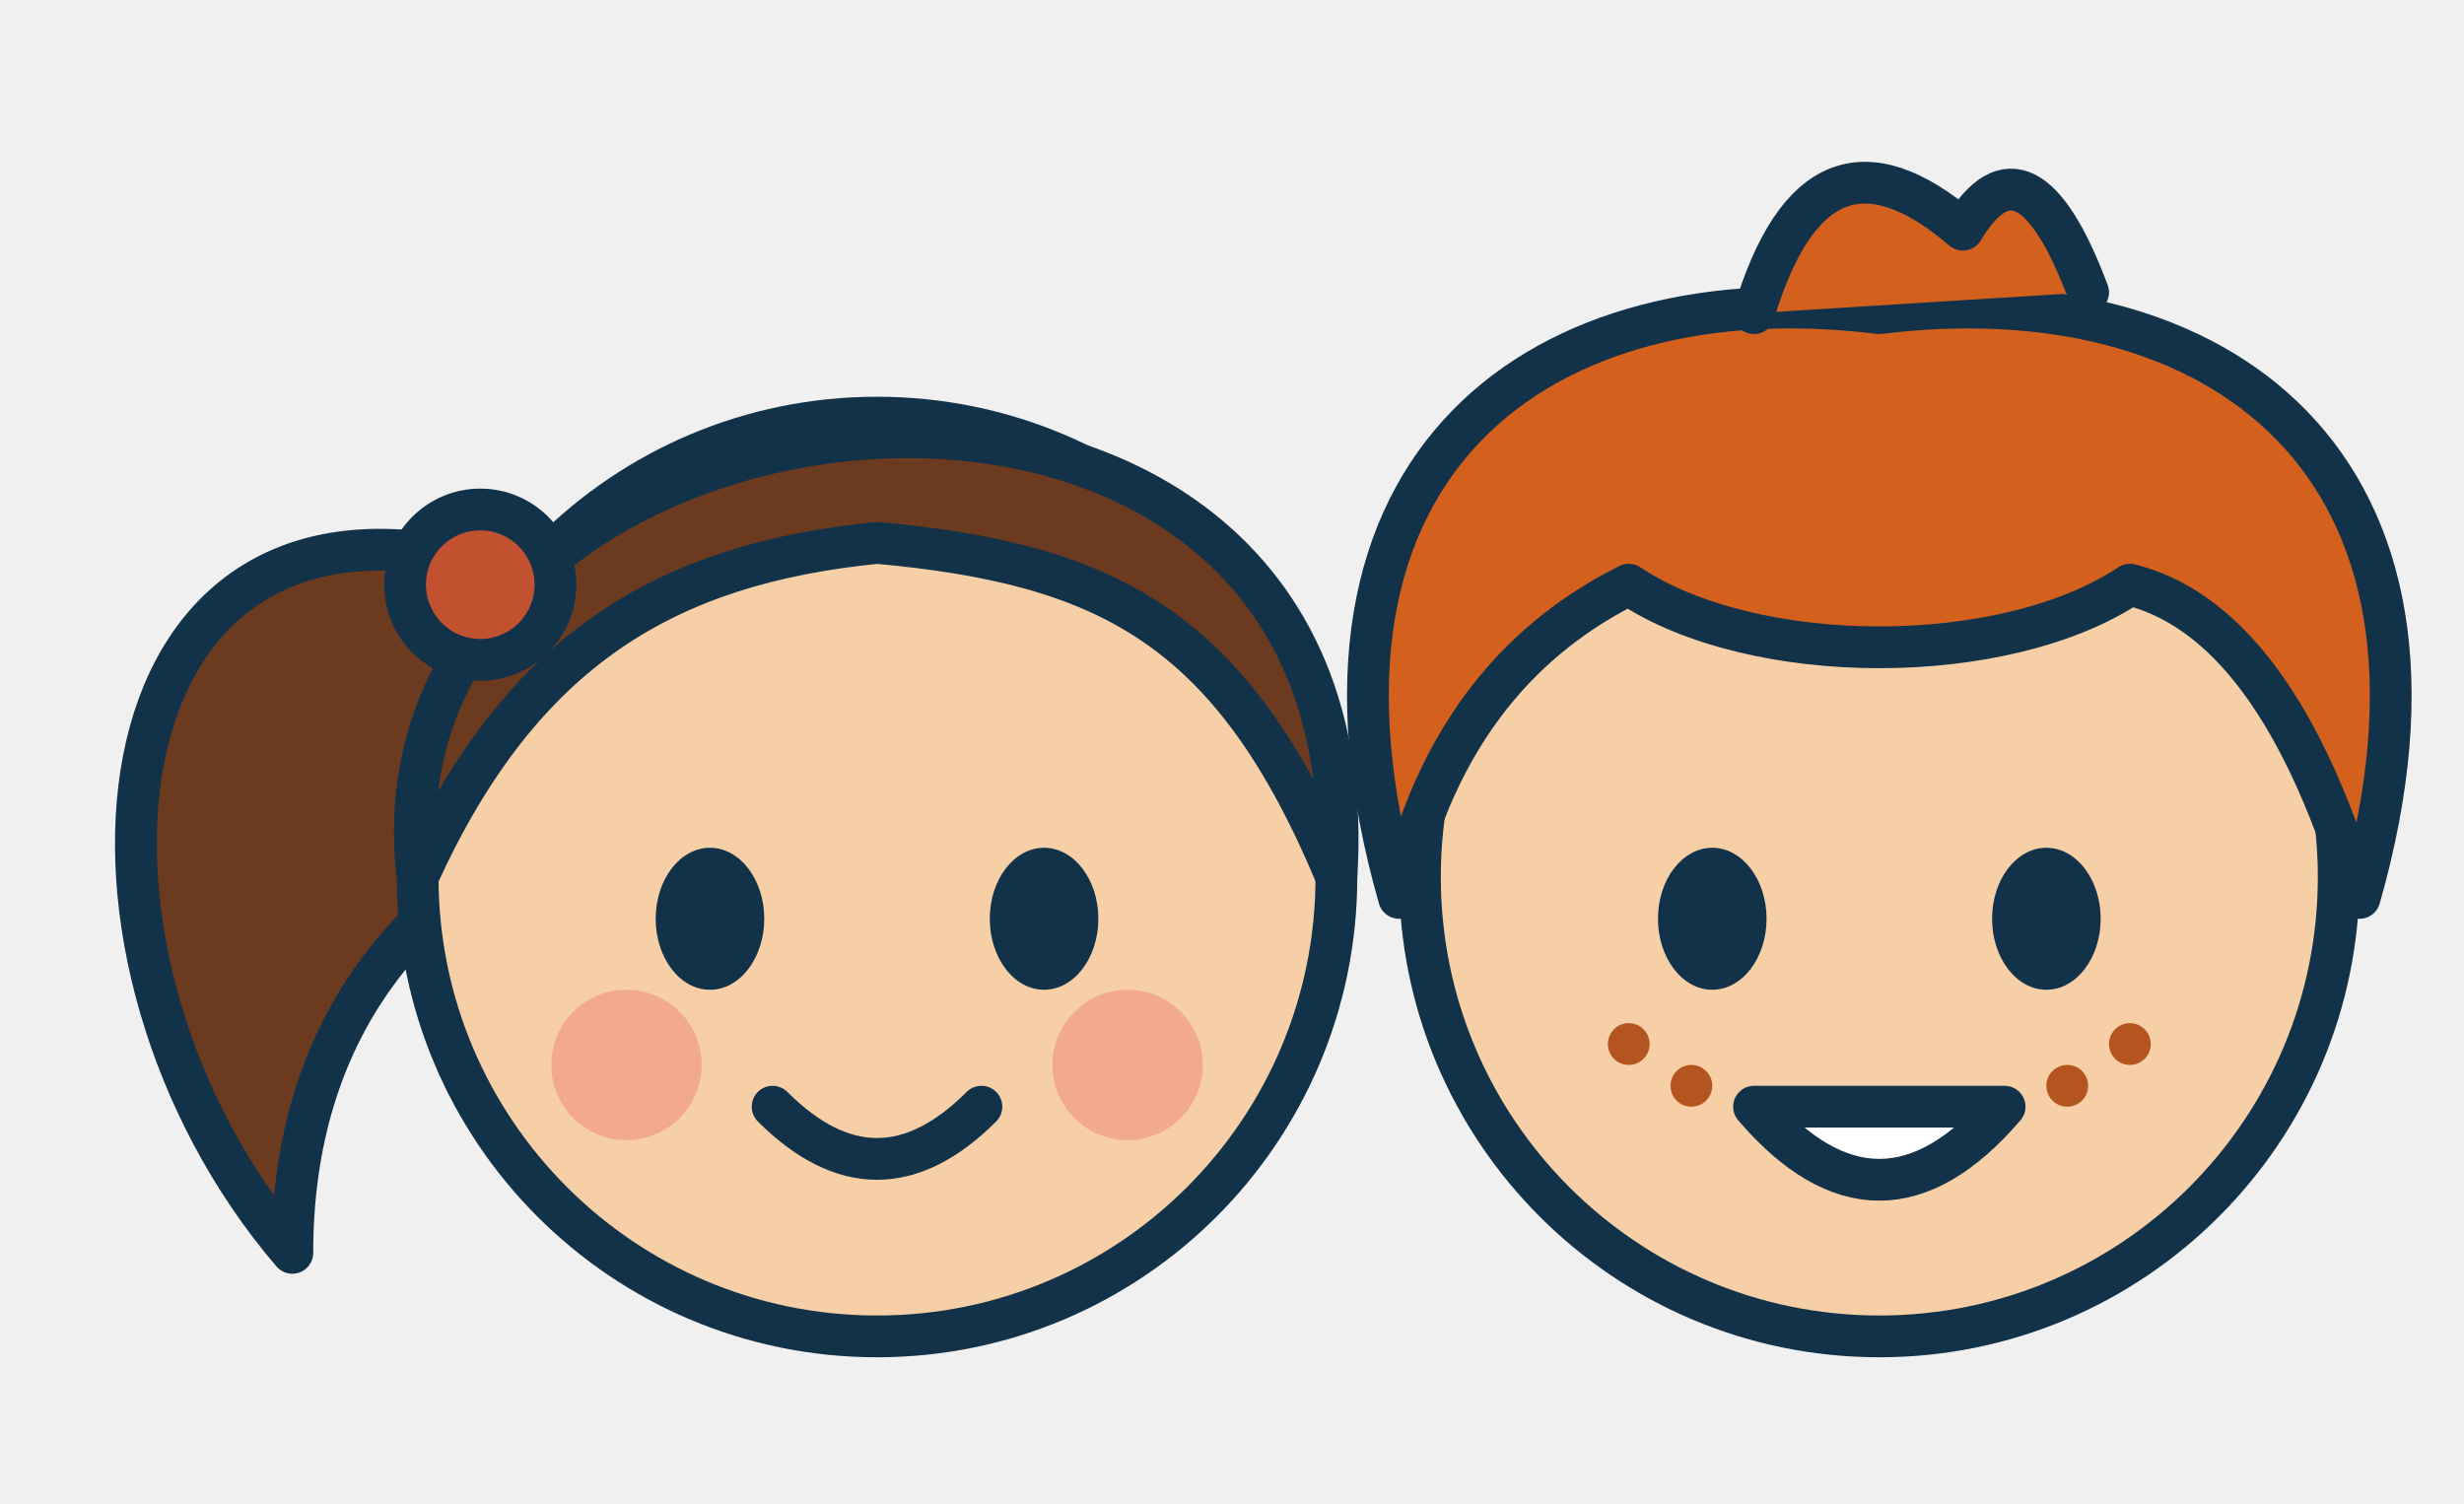
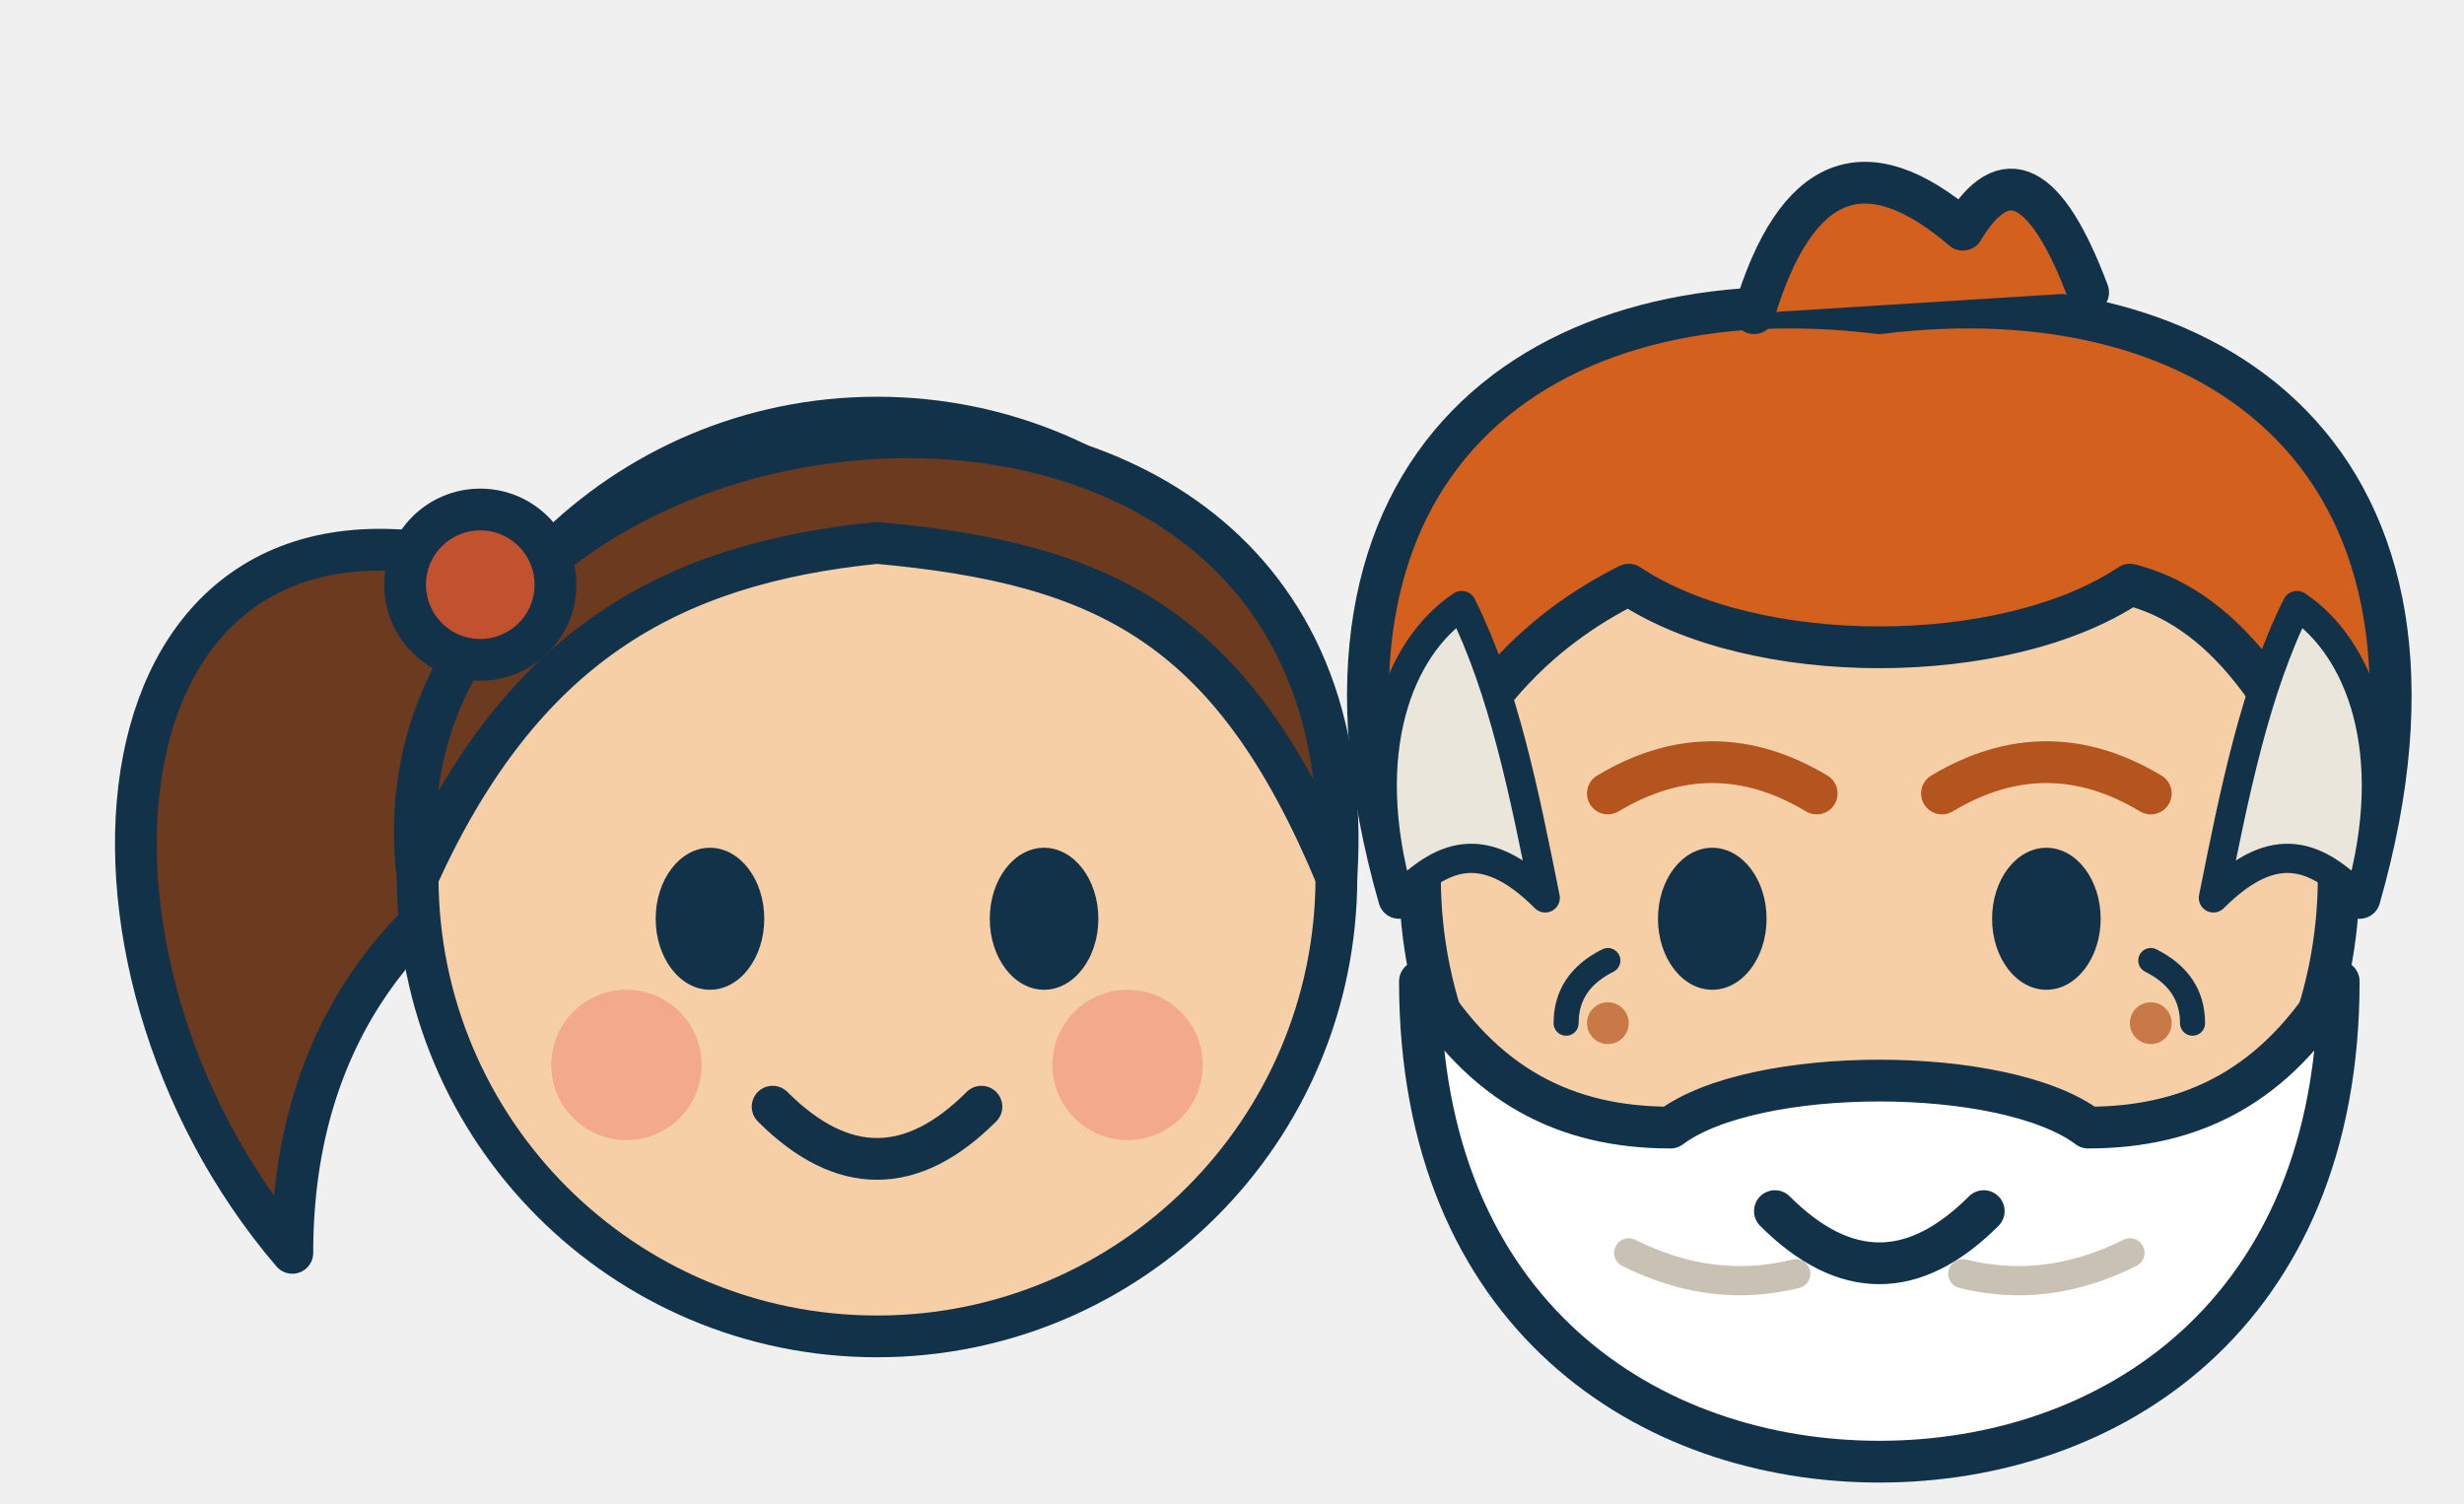
<svg xmlns="http://www.w3.org/2000/svg" viewBox="0 0 118 72" role="img" aria-label="Anne-Gaëlle et Damien">
  <style>
.eye{transform-box:fill-box;transform-origin:center;animation:cc-blink 4s infinite}
.eye.b{animation-delay:1.7s}
@keyframes cc-blink{0%,92%,100%{transform:scaleY(1)}95%{transform:scaleY(.08)}}
@media (prefers-reduced-motion:reduce){.eye{animation:none}}
</style>
  <g stroke="#12324a" stroke-width="2" stroke-linejoin="round" stroke-linecap="round">
    <g transform="translate(8 0)">
      <path d="M15 27C-4 22-6 46 6 60 6 49 12 43 18 40Z" fill="#6b3a1f" />
      <circle cx="34" cy="42" r="22" fill="#f7cfa6" />
      <path d="M12 42C9 17 58 11 56 42 51 30 45 27 34 26 24 27 17 31 12 42Z" fill="#6b3a1f" />
      <circle cx="15" cy="28" r="3.6" fill="#c2512f" />
      <ellipse class="eye" cx="26" cy="44" rx="2.6" ry="3.4" fill="#12324a" stroke="none" />
      <ellipse class="eye" cx="42" cy="44" rx="2.6" ry="3.4" fill="#12324a" stroke="none" />
      <circle cx="22" cy="51" r="3.6" fill="#ee8f7c" stroke="none" opacity=".6" />
      <circle cx="46" cy="51" r="3.6" fill="#ee8f7c" stroke="none" opacity=".6" />
      <path d="M29 53Q34 58 39 53" fill="none" />
    </g>
    <g transform="translate(56 0)">
      <circle cx="34" cy="42" r="22" fill="#f7cfa6" />
      <path d="M11 43C5 22 18 13 34 15 50 13 63 22 57 43 54 33 50 29 46 28 40 32 28 32 22 28 18 30 13 34 11 43Z" fill="#d4601e" />
      <path d="M28 15Q31 5 38 11Q41 6 44 14" fill="#d4601e" />
+       <path d="M11 43C9 36 11 31 14 29 16 33 17 38 18 43 15 40 13 41 11 43ZM57 43C59 36 57 31 54 29 52 33 51 38 50 43 53 40 55 41 57 43Z" fill="#ebe6dc" stroke-width="1.4" />
+       <path d="M12 47C12 63 23 70 34 70 45 70 56 63 56 47 53 52 49 54 44 54 40 51 28 51 24 54 19 54 15 52 12 47Z" fill="#fff" />
+       <path d="M22 60Q26 62 30 61M38 61Q42 62 46 60" fill="none" stroke="#c9c2b4" stroke-width="1.4" />
+       <path d="M21 38Q26 35 31 38M37 38Q42 35 47 38" fill="none" stroke="#b4541f" stroke-width="2" />
      <ellipse class="eye b" cx="26" cy="44" rx="2.6" ry="3.4" fill="#12324a" stroke="none" />
      <ellipse class="eye b" cx="42" cy="44" rx="2.6" ry="3.4" fill="#12324a" stroke="none" />
-       <g fill="#b4541f" stroke="none">
-         <circle cx="22" cy="50" r="1" />
-         <circle cx="25" cy="52" r="1" />
-         <circle cx="43" cy="52" r="1" />
-         <circle cx="46" cy="50" r="1" />
+       <path d="M21 46Q19 47 19 49M47 46Q49 47 49 49" fill="none" stroke-width="1.2" />
+       <g fill="#b4541f" stroke="none" opacity=".7">
+         <circle cx="21" cy="49" r="1" />
+         <circle cx="47" cy="49" r="1" />
      </g>
-       <path d="M28 53Q34 60 40 53Z" fill="#fff" />
+       <path d="M29 58Q34 63 39 58" fill="none" />
    </g>
  </g>
</svg>
